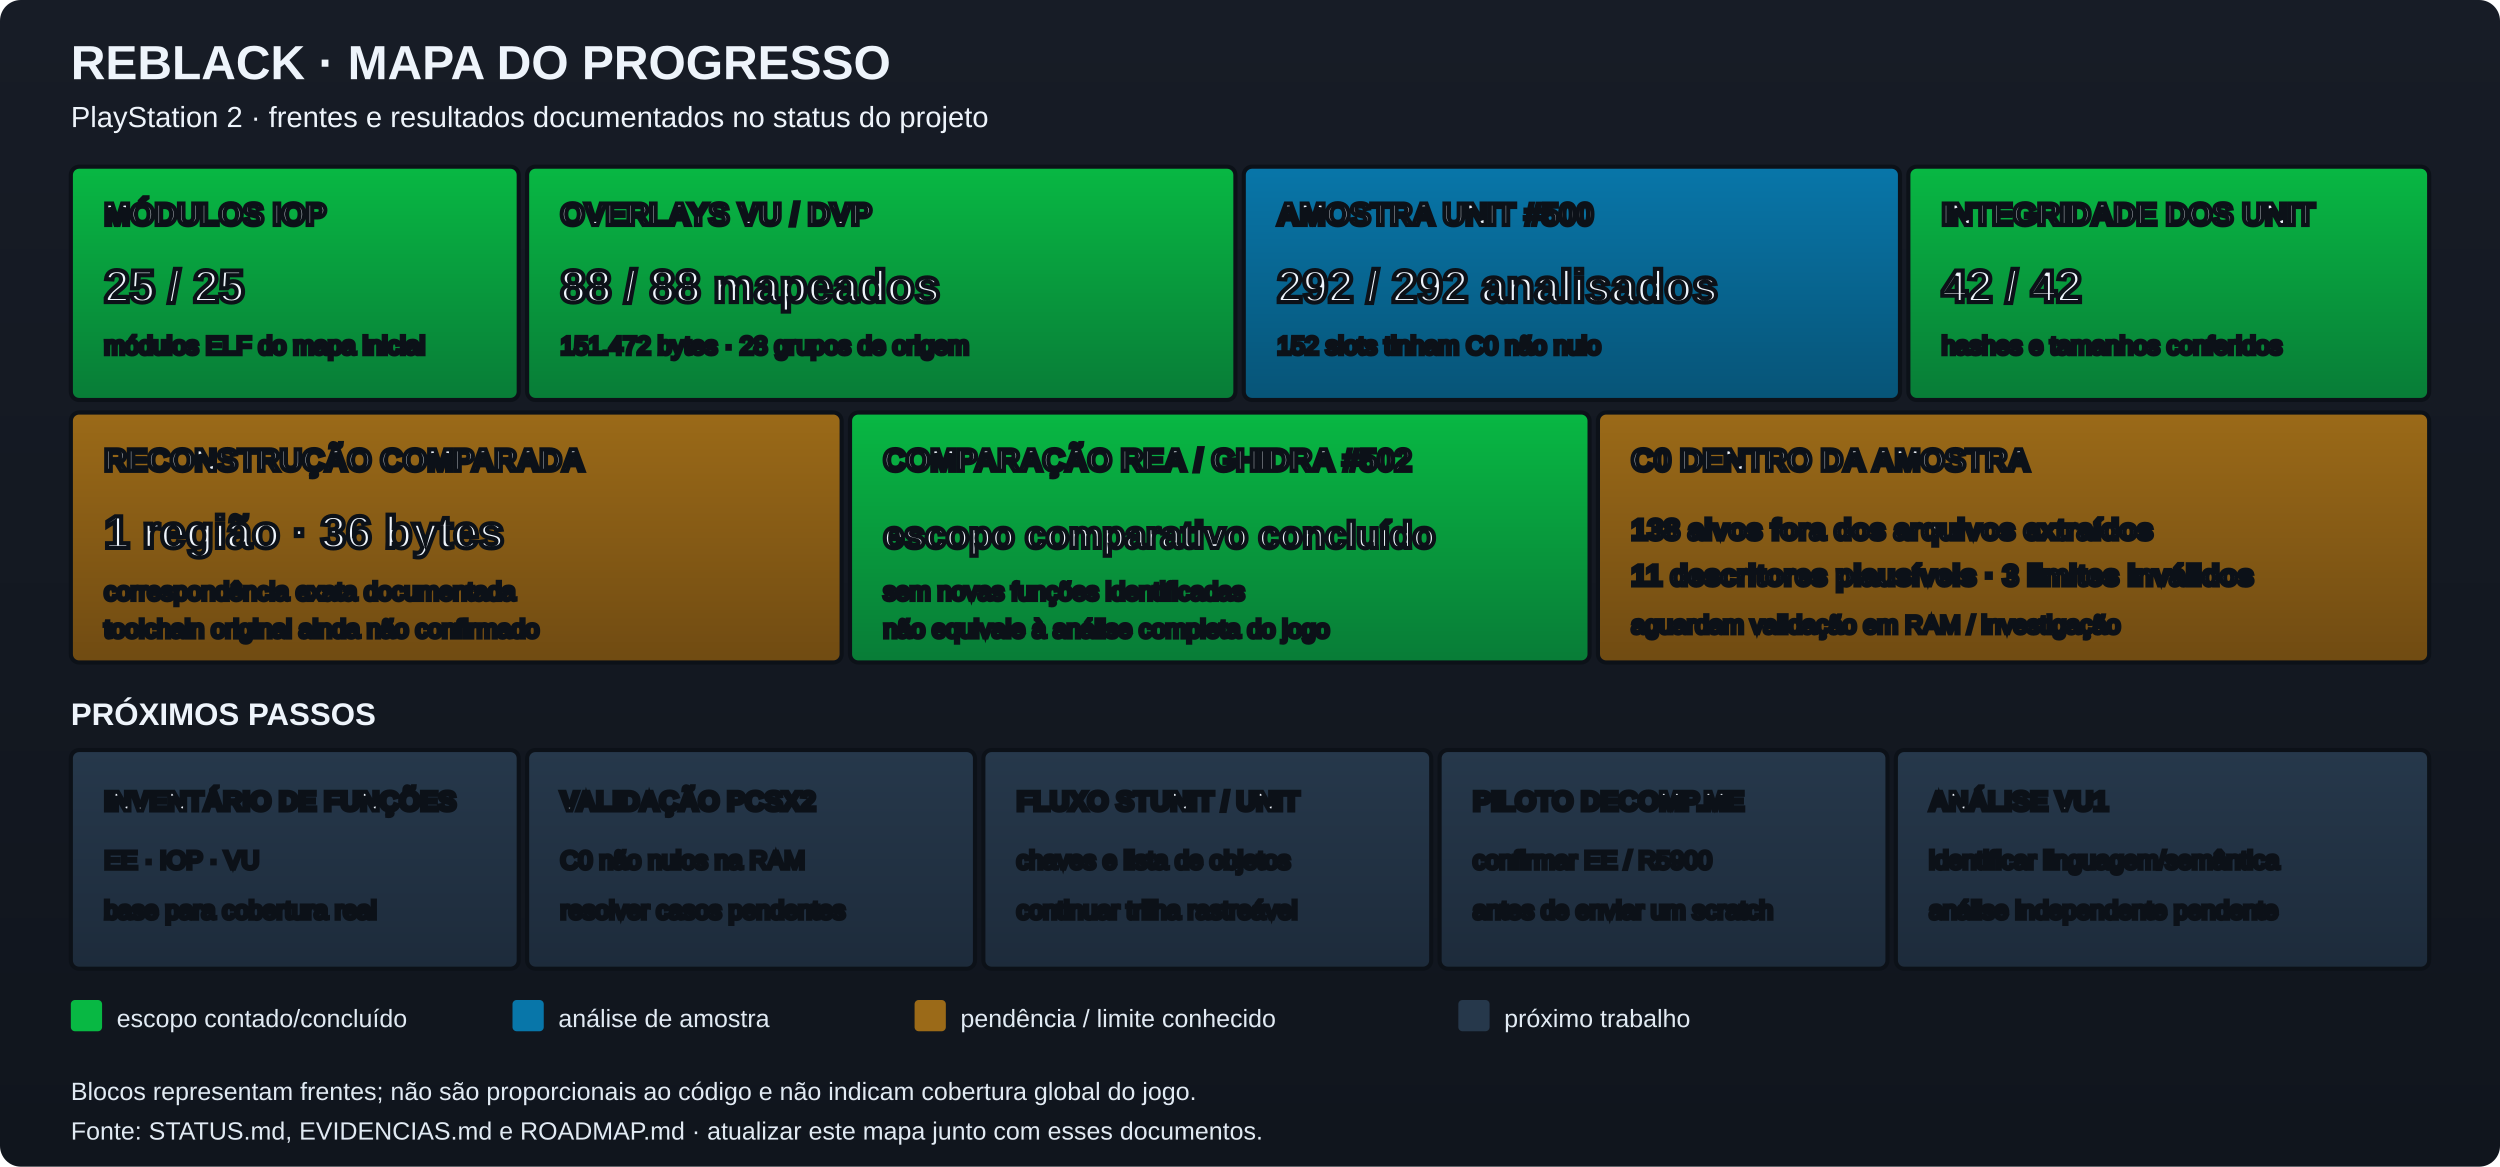
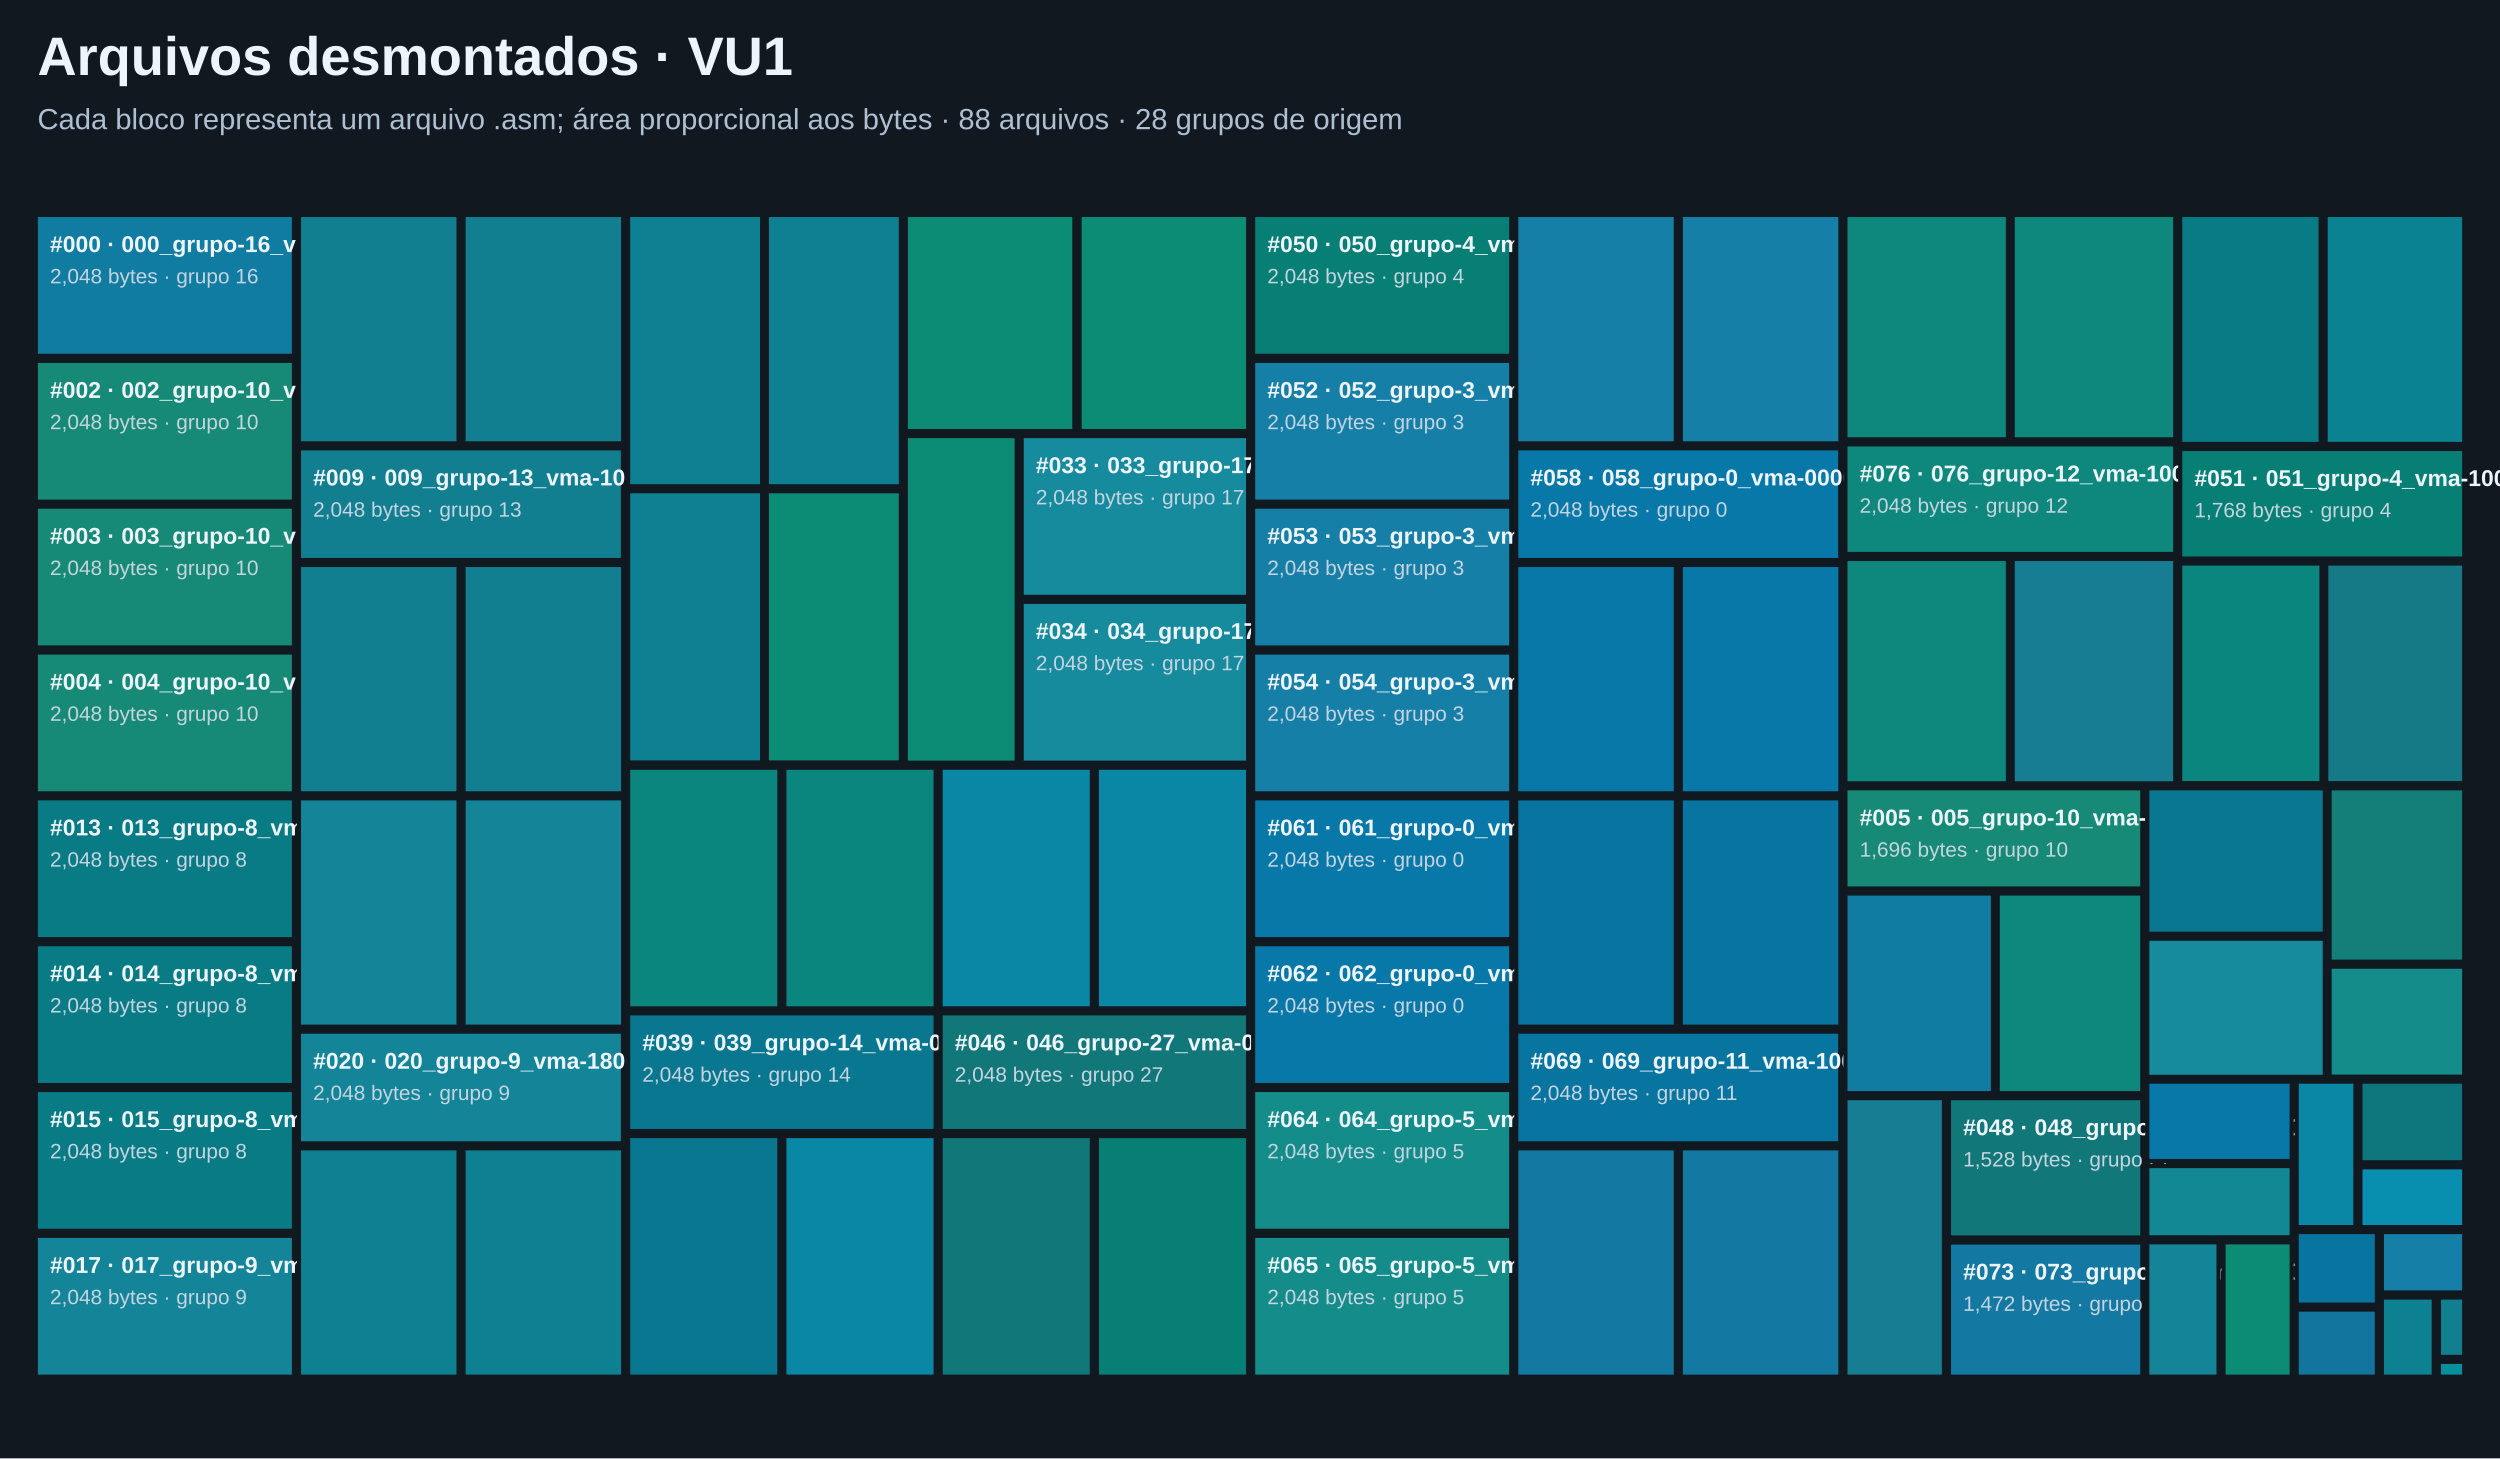
- <svg xmlns="http://www.w3.org/2000/svg" width="1200" height="560" viewBox="0 0 1200 560" role="img" aria-labelledby="title desc">
-   <defs>
-     <linearGradient id="bg" x2="0" y2="1">
-       <stop stop-color="#171c26" />
-       <stop offset="1" stop-color="#10151d" />
-     </linearGradient>
-     <linearGradient id="g" x2="0" y2="1">
-       <stop stop-color="#08b843" />
-       <stop offset="1" stop-color="#087c37" />
-     </linearGradient>
-     <linearGradient id="b" x2="0" y2="1">
-       <stop stop-color="#0876a9" />
-       <stop offset="1" stop-color="#075477" />
-     </linearGradient>
-     <linearGradient id="p" x2="0" y2="1">
-       <stop stop-color="#26384b" />
-       <stop offset="1" stop-color="#1d2b3b" />
-     </linearGradient>
-     <linearGradient id="a" x2="0" y2="1">
-       <stop stop-color="#9b6a18" />
-       <stop offset="1" stop-color="#704b12" />
-     </linearGradient>
-     <style>text{font-family:Segoe UI,Arial,sans-serif;fill:#eef4fb}.s{fill:#e1eaf3;font-size:12px}.h{font-size:15px;font-weight:700}.big{font-size:22px;font-weight:700}.tile{stroke:#0c1118;stroke-width:2}</style>
-   </defs>
-   <rect width="1200" height="560" rx="10" fill="url(#bg)" />
-   <text x="34" y="38" font-size="23" font-weight="700">REBLACK · MAPA DO PROGRESSO</text>
-   <text x="34" y="61" fill="#a9b8c9" font-size="14">PlayStation 2 · frentes e resultados documentados no status do projeto</text>
-   <g class="tile">
-     <rect x="34" y="80" width="215" height="112" rx="4" fill="url(#g)" />
-     <text x="50" y="108" class="h">MÓDULOS IOP</text>
-     <text x="50" y="145" class="big">25 / 25</text>
-     <text x="50" y="170" class="s">módulos ELF do mapa inicial</text>
-     <rect x="253" y="80" width="340" height="112" rx="4" fill="url(#g)" />
-     <text x="269" y="108" class="h">OVERLAYS VU / DVP</text>
-     <text x="269" y="145" class="big">88 / 88 mapeados</text>
-     <text x="269" y="170" class="s">151.472 bytes · 28 grupos de origem</text>
-     <rect x="597" y="80" width="315" height="112" rx="4" fill="url(#b)" />
-     <text x="613" y="108" class="h">AMOSTRA UNIT #500</text>
-     <text x="613" y="145" class="big">292 / 292 analisados</text>
-     <text x="613" y="170" class="s">152 slots tinham C0 não nulo</text>
-     <rect x="916" y="80" width="250" height="112" rx="4" fill="url(#g)" />
-     <text x="932" y="108" class="h">INTEGRIDADE DOS UNIT</text>
-     <text x="932" y="145" class="big">42 / 42</text>
-     <text x="932" y="170" class="s">hashes e tamanhos conferidos</text>
-     <rect x="34" y="198" width="370" height="120" rx="4" fill="url(#a)" />
-     <text x="50" y="226" class="h">RECONSTRUÇÃO COMPARADA</text>
-     <text x="50" y="263" class="big">1 região · 36 bytes</text>
-     <text x="50" y="288" class="s">correspondência exata documentada</text>
-     <text x="50" y="306" class="s">toolchain original ainda não confirmado</text>
-     <rect x="408" y="198" width="355" height="120" rx="4" fill="url(#g)" />
-     <text x="424" y="226" class="h">COMPARAÇÃO REA / GHIDRA #502</text>
-     <text x="424" y="263" font-size="18" font-weight="700">escopo comparativo concluído</text>
-     <text x="424" y="288" class="s">sem novas funções identificadas</text>
-     <text x="424" y="306" class="s">não equivale à análise completa do jogo</text>
-     <rect x="767" y="198" width="399" height="120" rx="4" fill="url(#a)" />
-     <text x="783" y="226" class="h">C0 DENTRO DA AMOSTRA</text>
-     <text x="783" y="259" font-size="14" font-weight="700">138 alvos fora dos arquivos extraídos</text>
-     <text x="783" y="281" font-size="14" font-weight="700">11 descritores plausíveis · 3 limites inválidos</text>
-     <text x="783" y="304" class="s">aguardam validação em RAM / investigação</text>
-   </g>
-   <text x="34" y="348" class="h">PRÓXIMOS PASSOS</text>
-   <g class="tile">
-     <rect x="34" y="360" width="215" height="105" rx="4" fill="url(#p)" />
-     <text x="50" y="389" font-size="13" font-weight="700">INVENTÁRIO DE FUNÇÕES</text>
-     <text x="50" y="417" class="s">EE · IOP · VU</text>
-     <text x="50" y="441" class="s">base para cobertura real</text>
-     <rect x="253" y="360" width="215" height="105" rx="4" fill="url(#p)" />
-     <text x="269" y="389" font-size="13" font-weight="700">VALIDAÇÃO PCSX2</text>
-     <text x="269" y="417" class="s">C0 não nulos na RAM</text>
-     <text x="269" y="441" class="s">resolver casos pendentes</text>
-     <rect x="472" y="360" width="215" height="105" rx="4" fill="url(#p)" />
-     <text x="488" y="389" font-size="13" font-weight="700">FLUXO STUNIT / UNIT</text>
-     <text x="488" y="417" class="s">chaves e lista de objetos</text>
-     <text x="488" y="441" class="s">continuar trilha rastreável</text>
-     <rect x="691" y="360" width="215" height="105" rx="4" fill="url(#p)" />
-     <text x="707" y="389" font-size="13" font-weight="700">PILOTO DECOMP.ME</text>
-     <text x="707" y="417" class="s">confirmar EE / R5900</text>
-     <text x="707" y="441" class="s">antes de enviar um scratch</text>
-     <rect x="910" y="360" width="256" height="105" rx="4" fill="url(#p)" />
-     <text x="926" y="389" font-size="13" font-weight="700">ANÁLISE VU1</text>
-     <text x="926" y="417" class="s">identificar linguagem/semântica</text>
-     <text x="926" y="441" class="s">análise independente pendente</text>
-   </g>
-   <rect x="34" y="480" width="15" height="15" rx="2" fill="#08b843" />
-   <text x="56" y="493" class="s">escopo contado/concluído</text>
-   <rect x="246" y="480" width="15" height="15" rx="2" fill="#0876a9" />
-   <text x="268" y="493" class="s">análise de amostra</text>
-   <rect x="439" y="480" width="15" height="15" rx="2" fill="#9b6a18" />
-   <text x="461" y="493" class="s">pendência / limite conhecido</text>
-   <rect x="700" y="480" width="15" height="15" rx="2" fill="#26384b" />
-   <text x="722" y="493" class="s">próximo trabalho</text>
-   <text x="34" y="528" class="s">Blocos representam frentes; não são proporcionais ao código e não indicam cobertura global do jogo.</text>
-   <text x="34" y="547" class="s">Fonte: STATUS.md, EVIDENCIAS.md e ROADMAP.md · atualizar este mapa junto com esses documentos.</text>
+ <svg xmlns="http://www.w3.org/2000/svg" width="1200" height="700" viewBox="0 0 1200 700" role="img" aria-labelledby="title desc">
+   <style>text{font-family:Arial,Helvetica,sans-serif;fill:#edf4fb}.title{font-size:26px;font-weight:700}.sub{font-size:14px;fill:#aebfd1}.tilelabel{font-size:11px;font-weight:700}.tilesub{font-size:10px;fill:#c5d4e0}.file{stroke:#101820;stroke-width:2}</style>
+   <rect width="1200" height="700" fill="#111820" />
+   <text x="18" y="36" class="title">Arquivos desmontados · VU1</text>
+   <text x="18" y="62" class="sub">Cada bloco representa um arquivo .asm; área proporcional aos bytes · 88 arquivos · 28 grupos de origem</text>
+   <g>
+     <rect class="file" x="17.2" y="103.2" width="123.9" height="67.6" rx="1" fill="#117ca2" />
+     <text x="24.0" y="121.0" class="tilelabel">#000 · 000_grupo-16_vma-0000.asm</text>
+     <text x="24.0" y="136.0" class="tilesub">2,048 bytes · grupo 16</text>
+   </g>
+   <g>
+     <rect class="file" x="17.2" y="173.2" width="123.9" height="67.6" rx="1" fill="#168a76" />
+     <text x="24.0" y="191.0" class="tilelabel">#002 · 002_grupo-10_vma-0000.asm</text>
+     <text x="24.0" y="206.0" class="tilesub">2,048 bytes · grupo 10</text>
+   </g>
+   <g>
+     <rect class="file" x="17.2" y="243.2" width="123.9" height="67.6" rx="1" fill="#168a76" />
+     <text x="24.0" y="261.0" class="tilelabel">#003 · 003_grupo-10_vma-0800.asm</text>
+     <text x="24.0" y="276.0" class="tilesub">2,048 bytes · grupo 10</text>
+   </g>
+   <g>
+     <rect class="file" x="17.2" y="313.2" width="123.9" height="67.6" rx="1" fill="#168a76" />
+     <text x="24.0" y="331.0" class="tilelabel">#004 · 004_grupo-10_vma-1000.asm</text>
+     <text x="24.0" y="346.0" class="tilesub">2,048 bytes · grupo 10</text>
+   </g>
+   <g>
+     <rect class="file" x="143.5" y="103.2" width="76.6" height="109.6" rx="1" fill="#117f90" />
+   </g>
+   <g>
+     <rect class="file" x="222.5" y="103.2" width="76.6" height="109.6" rx="1" fill="#117f90" />
+   </g>
+   <g>
+     <rect class="file" x="143.5" y="215.2" width="155.5" height="53.6" rx="1" fill="#117f90" />
+     <text x="150.3" y="233.0" class="tilelabel">#009 · 009_grupo-13_vma-1000.asm</text>
+     <text x="150.3" y="248.0" class="tilesub">2,048 bytes · grupo 13</text>
+   </g>
+   <g>
+     <rect class="file" x="143.5" y="271.2" width="76.6" height="109.6" rx="1" fill="#117f90" />
+   </g>
+   <g>
+     <rect class="file" x="222.5" y="271.2" width="76.6" height="109.6" rx="1" fill="#117f90" />
+   </g>
+   <g>
+     <rect class="file" x="17.2" y="383.2" width="123.9" height="67.6" rx="1" fill="#087b85" />
+     <text x="24.0" y="401.0" class="tilelabel">#013 · 013_grupo-8_vma-0000.asm</text>
+     <text x="24.0" y="416.0" class="tilesub">2,048 bytes · grupo 8</text>
+   </g>
+   <g>
+     <rect class="file" x="17.2" y="453.2" width="123.9" height="67.6" rx="1" fill="#087b85" />
+     <text x="24.0" y="471.0" class="tilelabel">#014 · 014_grupo-8_vma-0800.asm</text>
+     <text x="24.0" y="486.0" class="tilesub">2,048 bytes · grupo 8</text>
+   </g>
+   <g>
+     <rect class="file" x="17.2" y="523.2" width="123.9" height="67.6" rx="1" fill="#087b85" />
+     <text x="24.0" y="541.0" class="tilelabel">#015 · 015_grupo-8_vma-1000.asm</text>
+     <text x="24.0" y="556.0" class="tilesub">2,048 bytes · grupo 8</text>
+   </g>
+   <g>
+     <rect class="file" x="17.2" y="593.2" width="123.9" height="67.6" rx="1" fill="#148599" />
+     <text x="24.0" y="611.0" class="tilelabel">#017 · 017_grupo-9_vma-0000.asm</text>
+     <text x="24.0" y="626.0" class="tilesub">2,048 bytes · grupo 9</text>
+   </g>
+   <g>
+     <rect class="file" x="143.5" y="383.2" width="76.6" height="109.6" rx="1" fill="#148599" />
+   </g>
+   <g>
+     <rect class="file" x="222.5" y="383.2" width="76.6" height="109.6" rx="1" fill="#148599" />
+   </g>
+   <g>
+     <rect class="file" x="143.5" y="495.2" width="155.5" height="53.6" rx="1" fill="#148599" />
+     <text x="150.3" y="513.0" class="tilelabel">#020 · 020_grupo-9_vma-1800.asm</text>
+     <text x="150.3" y="528.0" class="tilesub">2,048 bytes · grupo 9</text>
+   </g>
+   <g>
+     <rect class="file" x="143.5" y="551.2" width="76.6" height="109.6" rx="1" fill="#0d8192" />
+   </g>
+   <g>
+     <rect class="file" x="222.5" y="551.2" width="76.6" height="109.6" rx="1" fill="#0d8192" />
+   </g>
+   <g>
+     <rect class="file" x="301.5" y="103.2" width="64.3" height="130.2" rx="1" fill="#0d8192" />
+   </g>
+   <g>
+     <rect class="file" x="368.1" y="103.2" width="64.3" height="130.2" rx="1" fill="#0d8192" />
+   </g>
+   <g>
+     <rect class="file" x="301.5" y="235.8" width="64.3" height="130.2" rx="1" fill="#0d8192" />
+   </g>
+   <g>
+     <rect class="file" x="368.1" y="235.8" width="64.3" height="130.2" rx="1" fill="#0d8c75" />
+   </g>
+   <g>
+     <rect class="file" x="434.8" y="103.2" width="80.9" height="103.7" rx="1" fill="#0d8c75" />
+   </g>
+   <g>
+     <rect class="file" x="518.2" y="103.2" width="80.9" height="103.7" rx="1" fill="#0d8c75" />
+   </g>
+   <g>
+     <rect class="file" x="434.8" y="209.3" width="53.2" height="156.8" rx="1" fill="#0d8c75" />
+   </g>
+   <g>
+     <rect class="file" x="490.4" y="209.3" width="108.7" height="77.2" rx="1" fill="#168b9e" />
+     <text x="497.2" y="227.1" class="tilelabel">#033 · 033_grupo-17_vma-0000.asm</text>
+     <text x="497.2" y="242.1" class="tilesub">2,048 bytes · grupo 17</text>
+   </g>
+   <g>
+     <rect class="file" x="490.4" y="288.9" width="108.7" height="77.2" rx="1" fill="#168b9e" />
+     <text x="497.2" y="306.7" class="tilelabel">#034 · 034_grupo-17_vma-0800.asm</text>
+     <text x="497.2" y="321.7" class="tilesub">2,048 bytes · grupo 17</text>
+   </g>
+   <g>
+     <rect class="file" x="301.5" y="368.5" width="72.6" height="115.5" rx="1" fill="#0b867e" />
+   </g>
+   <g>
+     <rect class="file" x="376.5" y="368.5" width="72.6" height="115.5" rx="1" fill="#0b867e" />
+   </g>
+   <g>
+     <rect class="file" x="301.5" y="486.4" width="147.6" height="56.5" rx="1" fill="#0a7790" />
+     <text x="308.3" y="504.2" class="tilelabel">#039 · 039_grupo-14_vma-0000.asm</text>
+     <text x="308.3" y="519.2" class="tilesub">2,048 bytes · grupo 14</text>
+   </g>
+   <g>
+     <rect class="file" x="301.5" y="545.3" width="72.6" height="115.5" rx="1" fill="#0a7790" />
+   </g>
+   <g>
+     <rect class="file" x="376.5" y="545.3" width="72.6" height="115.5" rx="1" fill="#0987a4" />
+   </g>
+   <g>
+     <rect class="file" x="451.5" y="368.5" width="72.6" height="115.5" rx="1" fill="#0987a4" />
+   </g>
+   <g>
+     <rect class="file" x="526.5" y="368.5" width="72.6" height="115.5" rx="1" fill="#0987a4" />
+   </g>
+   <g>
+     <rect class="file" x="451.5" y="486.4" width="147.6" height="56.5" rx="1" fill="#117778" />
+     <text x="458.3" y="504.2" class="tilelabel">#046 · 046_grupo-27_vma-0000.asm</text>
+     <text x="458.3" y="519.2" class="tilesub">2,048 bytes · grupo 27</text>
+   </g>
+   <g>
+     <rect class="file" x="451.5" y="545.3" width="72.6" height="115.5" rx="1" fill="#117778" />
+   </g>
+   <g>
+     <rect class="file" x="526.5" y="545.3" width="72.6" height="115.5" rx="1" fill="#087f74" />
+   </g>
+   <g>
+     <rect class="file" x="601.5" y="103.2" width="123.9" height="67.6" rx="1" fill="#087f74" />
+     <text x="608.3" y="121.0" class="tilelabel">#050 · 050_grupo-4_vma-0800.asm</text>
+     <text x="608.3" y="136.0" class="tilesub">2,048 bytes · grupo 4</text>
+   </g>
+   <g>
+     <rect class="file" x="601.5" y="173.2" width="123.9" height="67.6" rx="1" fill="#167fa7" />
+     <text x="608.3" y="191.0" class="tilelabel">#052 · 052_grupo-3_vma-0000.asm</text>
+     <text x="608.3" y="206.0" class="tilesub">2,048 bytes · grupo 3</text>
+   </g>
+   <g>
+     <rect class="file" x="601.5" y="243.2" width="123.9" height="67.6" rx="1" fill="#167fa7" />
+     <text x="608.3" y="261.0" class="tilelabel">#053 · 053_grupo-3_vma-0800.asm</text>
+     <text x="608.3" y="276.0" class="tilesub">2,048 bytes · grupo 3</text>
+   </g>
+   <g>
+     <rect class="file" x="601.5" y="313.2" width="123.9" height="67.6" rx="1" fill="#167fa7" />
+     <text x="608.3" y="331.0" class="tilelabel">#054 · 054_grupo-3_vma-1000.asm</text>
+     <text x="608.3" y="346.0" class="tilesub">2,048 bytes · grupo 3</text>
+   </g>
+   <g>
+     <rect class="file" x="727.8" y="103.2" width="76.6" height="109.6" rx="1" fill="#167fa7" />
+   </g>
+   <g>
+     <rect class="file" x="806.8" y="103.2" width="76.6" height="109.6" rx="1" fill="#167fa7" />
+   </g>
+   <g>
+     <rect class="file" x="727.8" y="215.2" width="155.5" height="53.6" rx="1" fill="#0878a8" />
+     <text x="734.6" y="233.0" class="tilelabel">#058 · 058_grupo-0_vma-0000.asm</text>
+     <text x="734.6" y="248.0" class="tilesub">2,048 bytes · grupo 0</text>
+   </g>
+   <g>
+     <rect class="file" x="727.8" y="271.2" width="76.6" height="109.6" rx="1" fill="#0878a8" />
+   </g>
+   <g>
+     <rect class="file" x="806.8" y="271.2" width="76.6" height="109.6" rx="1" fill="#0878a8" />
+   </g>
+   <g>
+     <rect class="file" x="601.5" y="383.2" width="123.9" height="67.6" rx="1" fill="#0878a8" />
+     <text x="608.3" y="401.0" class="tilelabel">#061 · 061_grupo-0_vma-1800.asm</text>
+     <text x="608.3" y="416.0" class="tilesub">2,048 bytes · grupo 0</text>
+   </g>
+   <g>
+     <rect class="file" x="601.5" y="453.2" width="123.9" height="67.6" rx="1" fill="#0878a8" />
+     <text x="608.3" y="471.0" class="tilelabel">#062 · 062_grupo-0_vma-2000.asm</text>
+     <text x="608.3" y="486.0" class="tilesub">2,048 bytes · grupo 0</text>
+   </g>
+   <g>
+     <rect class="file" x="601.5" y="523.2" width="123.9" height="67.6" rx="1" fill="#138c8a" />
+     <text x="608.3" y="541.0" class="tilelabel">#064 · 064_grupo-5_vma-0000.asm</text>
+     <text x="608.3" y="556.0" class="tilesub">2,048 bytes · grupo 5</text>
+   </g>
+   <g>
+     <rect class="file" x="601.5" y="593.2" width="123.9" height="67.6" rx="1" fill="#138c8a" />
+     <text x="608.3" y="611.0" class="tilelabel">#065 · 065_grupo-5_vma-0800.asm</text>
+     <text x="608.3" y="626.0" class="tilesub">2,048 bytes · grupo 5</text>
+   </g>
+   <g>
+     <rect class="file" x="727.8" y="383.2" width="76.6" height="109.6" rx="1" fill="#0875a1" />
+   </g>
+   <g>
+     <rect class="file" x="806.8" y="383.2" width="76.6" height="109.6" rx="1" fill="#0875a1" />
+   </g>
+   <g>
+     <rect class="file" x="727.8" y="495.2" width="155.5" height="53.6" rx="1" fill="#0875a1" />
+     <text x="734.6" y="513.0" class="tilelabel">#069 · 069_grupo-11_vma-1000.asm</text>
+     <text x="734.6" y="528.0" class="tilesub">2,048 bytes · grupo 11</text>
+   </g>
+   <g>
+     <rect class="file" x="727.8" y="551.2" width="76.6" height="109.6" rx="1" fill="#1378a2" />
+   </g>
+   <g>
+     <rect class="file" x="806.8" y="551.2" width="76.6" height="109.6" rx="1" fill="#1378a2" />
+   </g>
+   <g>
+     <rect class="file" x="885.8" y="103.2" width="78.0" height="107.7" rx="1" fill="#0e887d" />
+   </g>
+   <g>
+     <rect class="file" x="966.1" y="103.2" width="78.0" height="107.7" rx="1" fill="#0e887d" />
+   </g>
+   <g>
+     <rect class="file" x="885.8" y="213.3" width="158.3" height="52.6" rx="1" fill="#0e887d" />
+     <text x="892.6" y="231.1" class="tilelabel">#076 · 076_grupo-12_vma-1000.asm</text>
+     <text x="892.6" y="246.1" class="tilesub">2,048 bytes · grupo 12</text>
+   </g>
+   <g>
+     <rect class="file" x="885.8" y="268.3" width="78.0" height="107.7" rx="1" fill="#0e887d" />
+   </g>
+   <g>
+     <rect class="file" x="966.1" y="268.3" width="78.0" height="107.7" rx="1" fill="#167d92" />
+   </g>
+   <g>
+     <rect class="file" x="1046.5" y="103.2" width="67.4" height="109.9" rx="1" fill="#087b85" />
+   </g>
+   <g>
+     <rect class="file" x="1116.3" y="103.2" width="66.5" height="109.9" rx="1" fill="#0b8292" />
+   </g>
+   <g>
+     <rect class="file" x="1046.5" y="215.5" width="136.3" height="52.6" rx="1" fill="#087f74" />
+     <text x="1053.3" y="233.3" class="tilelabel">#051 · 051_grupo-4_vma-1000.asm</text>
+     <text x="1053.3" y="248.3" class="tilesub">1,768 bytes · grupo 4</text>
+   </g>
+   <g>
+     <rect class="file" x="1046.5" y="270.5" width="67.8" height="105.4" rx="1" fill="#0b867e" />
+   </g>
+   <g>
+     <rect class="file" x="1116.6" y="270.5" width="66.2" height="105.4" rx="1" fill="#157a86" />
+   </g>
+   <g>
+     <rect class="file" x="885.8" y="378.4" width="142.5" height="48.1" rx="1" fill="#168a76" />
+     <text x="892.6" y="396.2" class="tilelabel">#005 · 005_grupo-10_vma-1800.asm</text>
+     <text x="892.6" y="411.2" class="tilesub">1,696 bytes · grupo 10</text>
+   </g>
+   <g>
+     <rect class="file" x="885.8" y="428.9" width="70.8" height="95.8" rx="1" fill="#117ca2" />
+   </g>
+   <g>
+     <rect class="file" x="958.9" y="428.9" width="69.4" height="95.8" rx="1" fill="#0e887d" />
+   </g>
+   <g>
+     <rect class="file" x="885.8" y="527.1" width="47.3" height="133.7" rx="1" fill="#167d92" />
+   </g>
+   <g>
+     <rect class="file" x="935.5" y="527.1" width="92.8" height="66.9" rx="1" fill="#117778" />
+     <text x="942.3" y="544.9" class="tilelabel">#048 · 048_grupo-27_vma-1000.asm</text>
+     <text x="942.3" y="559.9" class="tilesub">1,528 bytes · grupo 27</text>
+   </g>
+   <g>
+     <rect class="file" x="935.5" y="596.4" width="92.8" height="64.4" rx="1" fill="#1378a2" />
+     <text x="942.3" y="614.2" class="tilelabel">#073 · 073_grupo-23_vma-1000.asm</text>
+     <text x="942.3" y="629.2" class="tilesub">1,472 bytes · grupo 23</text>
+   </g>
+   <g>
+     <rect class="file" x="1030.7" y="378.4" width="85.2" height="69.8" rx="1" fill="#0a7790" />
+   </g>
+   <g>
+     <rect class="file" x="1030.7" y="450.6" width="85.2" height="66.3" rx="1" fill="#168b9e" />
+   </g>
+   <g>
+     <rect class="file" x="1118.2" y="378.4" width="64.6" height="83.2" rx="1" fill="#147f79" />
+   </g>
+   <g>
+     <rect class="file" x="1118.2" y="464.0" width="64.6" height="52.8" rx="1" fill="#138c8a" />
+   </g>
+   <g>
+     <rect class="file" x="1030.7" y="519.2" width="69.3" height="38.1" rx="1" fill="#0878a8" />
+   </g>
+   <g>
+     <rect class="file" x="1030.7" y="559.7" width="69.3" height="34.2" rx="1" fill="#118894" />
+   </g>
+   <g>
+     <rect class="file" x="1030.7" y="596.3" width="34.2" height="64.5" rx="1" fill="#148599" />
+   </g>
+   <g>
+     <rect class="file" x="1067.3" y="596.3" width="32.7" height="64.5" rx="1" fill="#0d8c75" />
+   </g>
+   <g>
+     <rect class="file" x="1102.4" y="519.2" width="28.2" height="69.8" rx="1" fill="#0987a4" />
+   </g>
+   <g>
+     <rect class="file" x="1133.0" y="519.2" width="49.8" height="38.7" rx="1" fill="#0d777d" />
+   </g>
+   <g>
+     <rect class="file" x="1133.0" y="560.3" width="49.8" height="28.7" rx="1" fill="#088eaf" />
+   </g>
+   <g>
+     <rect class="file" x="1102.4" y="591.4" width="38.5" height="34.8" rx="1" fill="#0875a1" />
+   </g>
+   <g>
+     <rect class="file" x="1102.4" y="628.6" width="38.5" height="32.2" rx="1" fill="#12759d" />
+   </g>
+   <g>
+     <rect class="file" x="1143.3" y="591.4" width="39.5" height="29.0" rx="1" fill="#167fa7" />
+   </g>
+   <g>
+     <rect class="file" x="1143.3" y="622.8" width="24.9" height="38.0" rx="1" fill="#0d8192" />
+   </g>
+   <g>
+     <rect class="file" x="1170.7" y="622.8" width="12.1" height="28.5" rx="1" fill="#117f90" />
+   </g>
+   <g>
+     <rect class="file" x="1170.7" y="653.7" width="12.1" height="7.1" rx="1" fill="#088f9c" />
+   </g>
</svg>
